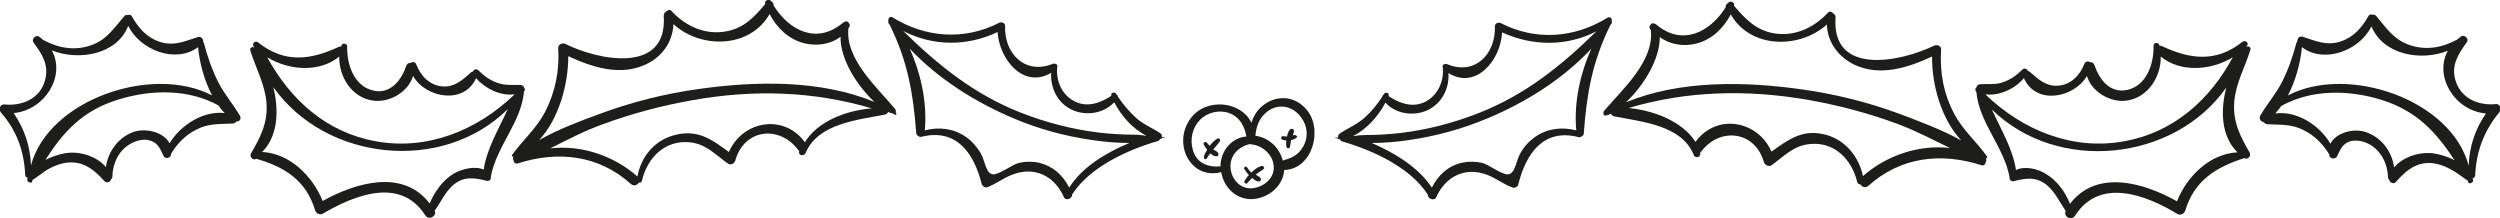
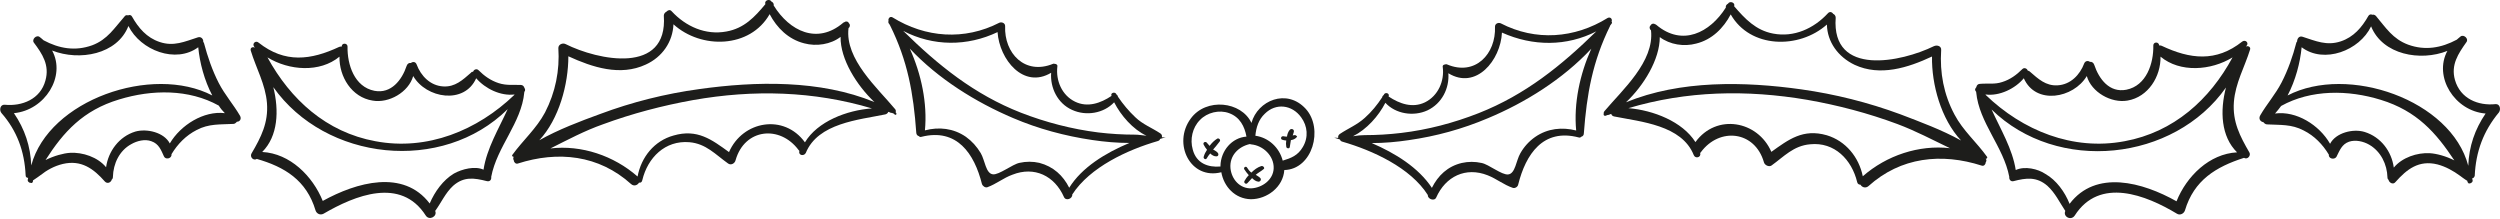
- <svg xmlns="http://www.w3.org/2000/svg" version="1.1" id="Layer_1" x="0px" y="0px" viewBox="0 0 694.2 60.5" style="enable-background:new 0 0 694.2 60.5;" xml:space="preserve">
+ <svg xmlns="http://www.w3.org/2000/svg" version="1.1" id="Layer_1" x="0px" y="0px" viewBox="-840.9 423.4 2048 178.8" style="enable-background:new -840.9 423.4 2048 178.8;" xml:space="preserve">
  <style type="text/css">
	.st0{fill:#1D1D1B;}
</style>
  <g>
-     <path class="st0" d="M362.6,30.2c-5.3-5.8-13.4-2.3-15.1,3.9c-2.8-6-12.6-7.1-16.9-1.2c-5.1,6.9-0.1,17.1,8.5,14.9   c0.7,4,3.8,7.4,8.2,7.5c4.5,0,9-3.4,9.3-8.1C364.5,47,367.6,35.7,362.6,30.2z M338.9,46c0,0.1,0,0.2,0,0.2   c-3.5,0.3-6.7-0.9-7.7-4.7c-0.8-2.8-0.1-6.1,2-8.2c2-2.1,5.4-2.9,8.1-1.9c3,1.1,4.3,3.7,4.8,6.5C342.1,38.2,339,41.8,338.9,46z    M347.5,52.3c-3.2,0.1-5.5-2.5-5.8-5.6c-0.3-3.5,2.2-6,5.4-6.7c0.1,0,0.2,0.1,0.4,0.1c3.3,0.3,6.3,3.2,6.2,6.6   C353.6,49.9,350.5,52.1,347.5,52.3z M361.8,40.8c-1.4,2.4-3.3,3.1-5.6,3.8c-0.9-3.6-3.9-6.4-7.6-6.9c0.2-2.3,0.9-4.5,2.6-6.1   c3.1-3.1,7.6-2.5,10.1,1C363.1,35,363.4,38.1,361.8,40.8z" />
-     <path class="st0" d="M350.2,46.1c-1,0.3-1.9,1-2.7,1.8c-0.5-0.4-0.9-0.9-1.2-1.4c-0.3-0.5-1-0.1-0.8,0.4c0.4,0.6,0.8,1.2,1.3,1.7   c-0.5,0.5-0.9,1.1-1.2,1.6c-0.3,0.5,0.4,1.1,0.8,0.6c0.4-0.5,0.8-0.9,1.3-1.4c0.5,0.5,1.1,0.9,1.7,1c0.5,0.1,1-0.5,0.6-1   c-0.4-0.4-0.8-0.6-1.3-0.9c0.7-0.6,1.5-1,2.2-1.6C351.3,46.7,350.8,45.9,350.2,46.1z" />
-     <path class="st0" d="M359.7,37.5c-0.2,0-0.5,0-0.7,0.1c0.1-0.3,0.2-0.6,0.3-1c0.2-0.8-0.8-1.1-1.2-0.5c-0.4,0.5-0.6,1.1-0.7,1.8   c-0.3,0-0.7,0-1-0.1c-0.7-0.1-0.9,0.8-0.3,1c0.3,0.1,0.7,0.2,1.1,0.2c-0.1,0.6-0.1,1.2,0,1.7c0,0.5,0.9,0.7,1,0.1   c0.1-0.6,0.2-1.3,0.3-1.9c0.6-0.1,1.2-0.3,1.6-0.8C360.4,38,360,37.6,359.7,37.5z" />
-     <path class="st0" d="M338,38.5c-0.8,0.5-1.5,1.2-2.1,2c-0.2-0.3-0.5-0.5-0.7-0.8c-0.4-0.6-1.3-0.1-0.9,0.5c0.2,0.4,0.5,0.9,0.9,1.4   c-0.4,0.6-0.7,1.2-0.9,1.9c-0.2,0.5,0.5,1,0.8,0.5c0.3-0.5,0.6-1,1-1.4c0.5,0.5,1.1,0.8,1.7,0.8c0.6,0,0.7-0.6,0.4-1   c-0.3-0.4-0.8-0.6-1.3-0.9c0.6-0.7,1.2-1.4,1.8-2.2C339.1,38.8,338.4,38.2,338,38.5z" />
-     <path class="st0" d="M323.7,38.1c-0.3,0-0.7,0-1.1,0c0.1-0.4,0-0.8-0.4-1.1c-2.4-1.6-4.9-2.5-7-4.5c-1.8-1.7-3.4-3.6-4.8-5.7   c0-0.2-0.2-0.5-0.4-0.6c0-0.1-0.1-0.1-0.1-0.2c-0.4-0.6-1.6-0.2-1.3,0.5c0,0,0,0.1,0,0.1c-3,2-6.6,3.3-10.1,1.6   c-3.7-1.8-5.4-5.9-4.9-9.8c0.1-0.4-0.3-0.7-0.7-0.7c-0.1,0-0.3-0.1-0.5,0c-7.8,3.2-13.6-2.9-13.3-10.5c0-0.8-0.9-1.2-1.6-0.9   c-9.7,5-20.5,4.2-29.7-1.5c-0.7-0.4-1.3,0.4-1.1,1c-0.1,0.2-0.1,0.4,0,0.6c0.1,0.1,0.2,0.3,0.3,0.4c0,0.1,0,0.1,0.1,0.2   c4.9,9.9,6.5,18.9,7.3,29.8c0,0.6,0.4,0.9,0.7,1c0.2,0.2,0.4,0.3,0.7,0.2c9.9-2.5,14.7,4.7,16.8,13.1c0.2,0.6,0.9,1.1,1.5,0.9   c2.5-0.9,4.5-2.6,7-3.5c6.1-2.4,11.7,0.3,14.3,6.2c0.5,1.2,2.4,0.5,2.3-0.7c4.9-7.6,15.4-12.4,23.7-14.8c0.4-0.1,0.6-0.3,0.7-0.6   c0.8-0.3,1.6-0.5,1.6-0.5C323.8,38.2,323.8,38.1,323.7,38.1z M277,8.9c0.5,7.6,7.2,15.9,14.9,11.3c-0.3,4.2,1.8,8.5,5.8,10.3   c3.9,1.8,8.8,1,11.7-2.1c1.9,3.7,5.2,7.5,9,9.3c-1.1-0.1-2.2-0.3-3.2-0.3c-3.4,0-6.8-0.2-10.2-0.6c-7.3-0.9-14.6-2.8-21.5-5.5   c-13-5.1-23-13.2-32.7-22.7C259.1,12.9,268.6,12.9,277,8.9z M296.9,52.1c-1.7-3.4-4.4-5.9-8.3-6.9c-1.8-0.4-3.7-0.4-5.5,0   c-2,0.4-5.7,3.4-7.4,3.2c-2-0.2-2.2-3.9-3.4-5.9c-1.1-1.8-2.4-3.3-4.1-4.5c-3.5-2.4-7.5-2.8-11.4-1.8c0.7-7.5-1-15.6-4.2-22.7   c7.9,8.4,18.3,14.9,28.7,19.3c7,3,14.4,5,22,6.1c3.4,0.5,6.9,0.8,10.3,0.8C306.9,42.5,300.4,46.5,296.9,52.1z" />
-     <path class="st0" d="M248.7,31.2c0.1-0.3,0.1-0.7-0.2-1c-4.8-5.8-13.9-13.8-12.9-22.4c0.1-0.1,0.1-0.2,0.2-0.2   c0.3-0.5,0.2-0.9-0.1-1.2c-0.2-0.5-0.8-0.6-1.2-0.3c-0.1,0-0.3,0.1-0.4,0.2c-7.2,6.1-14.9,2.3-19.3-4.8c0.1-0.5-0.2-0.9-0.6-1.1   c0,0,0,0,0,0c-0.5-0.9-2.1-0.3-1.7,0.7c0,0,0,0,0,0c-3,3.6-5.9,6.7-10.8,7.6c-5.8,1.1-11.3-1.4-15.2-5.6c-0.5-0.6-1.1-0.3-1.5,0.1   c-0.4,0.2-0.7,0.6-0.7,1.1c1.2,16.5-18.3,12.4-27.3,7.9c-0.8-0.4-2,0.1-2,1.1c0.4,6.3-0.8,12.3-3.7,17.9c-2.4,4.5-6.1,7.7-9.1,11.8   c-0.2,0.2,0.1,0.6,0.4,0.5c-0.2,0.3-0.2,0.7,0,1c0,0.5,0.5,1.1,1.1,0.9c11.2-3.6,22.5-2.4,31.5,5.7c0.8,0.7,1.8,0.3,2.2-0.4   c0.4,0.1,0.8-0.1,0.9-0.7c1.5-6.2,6.3-11.1,13.1-10.5c4.6,0.4,7.2,3.4,10.7,5.9c0.8,0.6,1.9,0,2.1-0.9c2.5-8.8,12.3-9.8,17.5-2.8   c0.1,0.1,0.2,0.2,0.2,0.2c0,0,0,0.1,0,0.1c-0.3,1.2,1.3,1.5,1.8,0.5c3.4-8.3,14.7-9.2,22.1-10.7c0.4-0.1,0.7-0.4,0.8-0.7   c0.1,0,0.2,0.1,0.3,0.1c0.1,0,0.1,0.1,0.2,0.1c0.2,0.1,0.3,0.1,0.5,0.1c0.2,0.1,0.3,0.1,0.5,0.2C248.8,32.3,249.2,31.5,248.7,31.2z    M157.8,15.6c6.7,3.1,14.4,5.6,21.5,2.3c4.6-2.1,7.5-6.3,7.7-11.2c7.7,7,21.3,6.7,26.7-2.8c2,3.8,5.2,7,9.6,8.1   c3.4,0.9,7.4,0.3,10.1-1.8c-0.1,6.2,4.5,13.5,9.4,18.1c-15.1-6.2-33-5.8-48.7-3.6c-9.4,1.3-18.6,3.6-27.5,6.9   c-5.5,2-11.6,4.3-16.9,7.3C155.2,33,157.8,23.4,157.8,15.6z M223.5,39.5c-5.8-8-17.3-6-21.1,2.7c-4.8-3.5-8.8-6.5-15.4-4.6   c-5.4,1.5-9,6-10,11.4c-6.6-5.8-15.6-8.8-24.2-7.8c4.8-2.4,9.5-4.9,14.6-6.7c8.1-3,16.5-5.2,25-6.7c16.9-3,33.5-2.5,49.7,2.3   C235.1,30.6,227,33.7,223.5,39.5z" />
-     <path class="st0" d="M145.6,24.5c-0.1-0.5-0.5-0.9-1-0.9c-2.1-0.1-4,0.2-6.2-0.5c-2.2-0.7-4-2-5.6-3.6c-0.5-0.5-1.3-0.2-1.5,0.4   c-0.2,0-0.5,0.1-0.6,0.3c-2.3,2-4.4,4-7.7,3.8c-3.6-0.2-6.2-2.9-7.4-6.1c-0.3-0.8-1.1-0.8-1.6-0.4c-0.5-0.1-1,0.2-1.2,0.8   c-1.3,3.9-4.3,7.8-8.9,6.9c-5.6-1.1-7.6-7.3-7.5-12.3c0-0.9-1.4-1.1-1.6-0.2c0,0.1,0,0.1,0,0.2c-0.2,0-0.4,0-0.7,0.1   c-7.9,3.7-15.1,4.6-22.4-1.2c-0.8-0.7-1.9,0.3-1.2,1.2c0,0,0,0,0.1,0.1c0,0,0,0.1,0,0.1c-0.5-0.3-1.3,0-1.1,0.8   c1.5,4.9,4.1,9.4,4.5,14.6c0.4,5.4-1.6,9.4-4.3,14c-0.5,0.9,0.5,2.1,1.5,1.5C78.9,46.3,85,50,87.5,58.4c0.3,0.9,1.3,1.4,2.2,0.9   c8.7-5.1,21.5-10.3,28.4,0.5c1,1.5,3.3,0.2,2.6-1.3c1.7-2.3,2.8-5,5-7c3-2.6,5.8-2.2,9.4-1.3c0.9,0.2,1.3-0.5,1.2-1.2   c1.6-8.4,8.4-15,9.2-23.5c0,0,0,0,0-0.1c0.1-0.1,0.1-0.2,0.2-0.3C145.8,24.9,145.8,24.6,145.6,24.5z M94.2,15.7   c-0.1,5.6,3.4,11.3,9.2,12.2c4.5,0.8,10-2.3,11.3-6.8c3.6,6.2,14.2,8,17.5,0.6c2.5,2.9,6.8,5,10.6,4.5c0,0,0,0.1,0,0.1   c-10.3,9.9-24.2,15.6-38.6,12.9c-13.7-2.5-23.6-11.6-30-23.3C80.2,19.6,88.8,20.2,94.2,15.7z M126,48.2c-3,1.8-5.3,5-6.7,8.3   c-7.3-9.6-20.3-5.9-29.7-0.7c-2.8-6.9-9.1-13.2-16.8-13.6c4.4-4.4,4.7-11.5,3.1-18c14.5,20.5,46.9,24.1,65.1,6.1   c-2.5,5.5-5.8,10.9-6.7,16.8C131.9,46,128.3,46.9,126,48.2z" />
-     <path class="st0" d="M66.6,32.1c-1.8-3.1-4.2-5.8-5.9-9.1c-1.8-3.5-3.1-7.3-4.1-11.1c0-0.1-0.1-0.2-0.2-0.3   c0.1-0.8-0.6-1.6-1.5-1.3c-3.7,1.2-6.7,2.6-10.6,1.3c-3.6-1.2-5.9-3.9-7.7-7.1c-0.2-0.4-0.7-0.5-1.1-0.3c-0.3-0.1-0.7-0.1-1,0.3   c-2.8,3.2-4.7,6.4-9,8c-4.7,1.7-9.2,0.9-13.5-1.4c-0.3-0.3-0.7-0.6-1.1-0.9c-0.9-0.7-2.3,0.7-1.6,1.6c2.3,3.1,4.4,6.2,3.2,10.5   c-1.4,5.2-6.5,7.2-11.3,6.7c-1.3-0.1-1.6,1.5-0.9,2.3C4.6,36.2,6.7,41.9,7,48.6c0,0.5,0.3,0.7,0.7,0.7c0,0.1-0.1,0.2-0.1,0.4   c-0.1,0.3,0,0.6,0.3,0.8c0.2,0.2,0.4,0.1,0.7,0.2c0.2,0,0.3-0.1,0.3-0.3C9,50.4,9,50.3,9,50.2c0-0.1,0-0.1,0-0.2   c0.8-0.5,2-1.4,2-1.4c1.9-1.5,3.9-2.6,6.3-3.2c5.1-1.2,8.5,1.3,11.7,4.9c0.7,0.7,1.7,0.2,1.9-0.6c0.2-0.1,0.3-0.4,0.3-0.7   c0.1-3.7,1.8-7.3,5.1-9.1c1.6-0.9,3.8-1.5,5.6-0.8c2.1,0.7,2.7,2.5,3.5,4.2c0.4,0.9,1.9,0.7,2.1-0.3c0-0.1,0-0.2,0-0.3   c1.7-2.8,4-5.2,7-6.7c3.4-1.8,6.5-1.5,10.2-1.7c0.4,0,0.7-0.3,1-0.6C66.5,33.8,67.1,33,66.6,32.1z M8.6,45.9   c-0.2-5.3-1.8-10.1-4.8-14.5c8.6-0.8,14.5-10.2,10.6-17.4c7.6,3,18.1,1.1,21.2-6.8C39,14,48.8,17.7,55,13.1   c0.4,4.3,1.7,9.2,3.9,13.4C42.2,17.8,13.5,27.7,8.6,45.9z M47.1,39.8c-1.6-3.1-6.4-4.2-9.6-3.3C33,37.9,30,42,29.4,46.4   c-2.3-2.8-6.5-4.2-10-4c-1.8,0.1-4.4,0.8-6.8,2c5-7.8,10.4-13.8,20.4-16.8c9.2-2.8,19.4-2.9,27.7,1.7c0.5,0.8,1.1,1.5,1.7,2.1   C56.5,30.7,50.1,34.7,47.1,39.8z" />
-     <path class="st0" d="M370.5,38.2c0,0,0.7,0.2,1.6,0.5c0.1,0.3,0.3,0.5,0.7,0.6c8.3,2.4,18.9,7.2,23.7,14.8   c-0.1,1.1,1.8,1.8,2.3,0.7c2.6-5.9,8.2-8.6,14.3-6.2c2.5,1,4.4,2.6,7,3.5c0.6,0.2,1.4-0.3,1.5-0.9c2.1-8.4,6.9-15.7,16.8-13.1   c0.3,0.1,0.5,0,0.7-0.2c0.4-0.1,0.7-0.4,0.7-1c0.8-10.9,2.4-19.9,7.3-29.8c0-0.1,0-0.1,0.1-0.2c0.1-0.1,0.2-0.3,0.3-0.4   c0.2-0.2,0.1-0.5,0-0.6c0.3-0.6-0.3-1.4-1.1-1c-9.2,5.7-20,6.5-29.7,1.5c-0.7-0.3-1.6,0.1-1.6,0.9c0.3,7.6-5.5,13.8-13.3,10.5   c-0.2-0.1-0.4-0.1-0.5,0c-0.4,0-0.8,0.2-0.7,0.7c0.5,3.9-1.3,8-4.9,9.8c-3.5,1.7-7.1,0.4-10.1-1.6c0,0,0-0.1,0-0.1   c0.3-0.8-0.9-1.2-1.3-0.5c0,0.1-0.1,0.1-0.1,0.2c-0.2,0.1-0.4,0.4-0.4,0.6c-1.4,2.1-2.9,4-4.8,5.7c-2.2,2-4.6,2.9-7,4.5   c-0.4,0.3-0.5,0.7-0.4,1.1c-0.4,0-0.8,0-1.1,0C370.4,38.1,370.4,38.2,370.5,38.2z M443.3,8.7c-9.7,9.5-19.7,17.6-32.7,22.7   c-6.9,2.7-14.1,4.6-21.5,5.5c-3.4,0.4-6.8,0.6-10.2,0.6c-0.9,0-2,0.1-3.2,0.3c3.8-1.9,7.1-5.6,9-9.3c2.8,3.1,7.8,3.9,11.7,2.1   c4-1.9,6.1-6.1,5.8-10.3c7.7,4.7,14.5-3.6,14.9-11.3C425.7,12.9,435.1,12.9,443.3,8.7z M380.9,39.7c3.5,0,6.9-0.3,10.3-0.8   c7.6-1.1,14.9-3.1,22-6.1c10.3-4.3,20.8-10.8,28.7-19.3c-3.2,7.1-4.9,15.2-4.2,22.7c-3.9-1-7.9-0.6-11.4,1.8   c-1.7,1.2-3.1,2.7-4.1,4.5c-1.2,2-1.4,5.7-3.4,5.9c-1.8,0.2-5.4-2.8-7.4-3.2c-1.8-0.4-3.7-0.4-5.5,0c-3.9,0.9-6.6,3.5-8.3,6.9   C393.9,46.5,387.4,42.5,380.9,39.7z" />
-     <path class="st0" d="M445.9,32.1c0.2-0.1,0.3-0.1,0.5-0.2c0.1,0,0.3,0,0.5-0.1c0.1,0,0.1-0.1,0.2-0.1c0.1,0,0.2-0.1,0.3-0.1   c0.1,0.3,0.3,0.6,0.8,0.7c7.5,1.5,18.8,2.4,22.1,10.7c0.4,1.1,2.1,0.7,1.8-0.5c0,0,0-0.1,0-0.1c0.1-0.1,0.2-0.1,0.2-0.2   c5.2-7,15-5.9,17.5,2.8c0.2,0.8,1.4,1.4,2.1,0.9c3.5-2.5,6.1-5.5,10.7-5.9c6.8-0.7,11.6,4.3,13.1,10.5c0.1,0.5,0.5,0.7,0.9,0.7   c0.4,0.7,1.4,1.1,2.2,0.4c9-8.1,20.3-9.3,31.5-5.7c0.6,0.2,1.1-0.4,1.1-0.9c0.2-0.3,0.3-0.7,0-1c0.3,0,0.5-0.3,0.4-0.5   c-2.9-4.1-6.7-7.3-9.1-11.8c-3-5.6-4.1-11.6-3.7-17.9c0.1-1.1-1.1-1.5-2-1.1c-9,4.4-28.5,8.6-27.3-7.9c0-0.5-0.3-0.9-0.7-1.1   c-0.3-0.5-1-0.7-1.5-0.1c-3.9,4.2-9.4,6.7-15.2,5.6c-4.8-0.9-7.8-4.1-10.8-7.6c0,0,0,0,0,0c0.4-1-1.2-1.6-1.7-0.7c0,0,0,0,0,0   c-0.4,0.2-0.7,0.6-0.6,1.1c-4.4,7-12.1,10.9-19.3,4.8c-0.1-0.1-0.3-0.2-0.4-0.2c-0.4-0.3-1-0.1-1.2,0.3c-0.3,0.3-0.4,0.7-0.1,1.2   c0.1,0.1,0.1,0.2,0.2,0.2c1,8.7-8,16.6-12.9,22.4c-0.3,0.3-0.3,0.7-0.2,1C445.1,31.5,445.4,32.3,445.9,32.1z M544.6,39   c-5.4-3-11.4-5.2-16.9-7.3c-8.9-3.3-18.1-5.6-27.5-6.9c-15.7-2.2-33.6-2.6-48.7,3.6c4.9-4.6,9.4-11.9,9.4-18.1   c2.8,2.1,6.7,2.7,10.1,1.8c4.4-1.1,7.6-4.3,9.6-8.1c5.4,9.5,19,9.7,26.7,2.8c0.1,4.8,3.1,9,7.7,11.2c7.1,3.3,14.8,0.8,21.5-2.3   C536.4,23.4,539,33,544.6,39z M452.2,30c16.2-4.8,32.8-5.2,49.7-2.3c8.5,1.5,16.9,3.7,25,6.7c5.1,1.9,9.8,4.4,14.6,6.7   c-8.6-1-17.6,2-24.2,7.8c-1.1-5.3-4.7-9.8-10-11.4c-6.6-1.9-10.6,1.2-15.4,4.6c-3.8-8.7-15.3-10.7-21.1-2.7   C467.2,33.7,459.1,30.6,452.2,30z" />
-     <path class="st0" d="M548.6,25.2c0.1,0.1,0.1,0.2,0.2,0.3c0,0,0,0,0,0.1c0.8,8.5,7.6,15.1,9.2,23.5c-0.1,0.7,0.4,1.4,1.2,1.2   c3.5-0.9,6.4-1.3,9.4,1.3c2.2,2,3.4,4.6,5,7c-0.7,1.6,1.6,2.8,2.6,1.3c6.9-10.8,19.8-5.7,28.4-0.5c0.8,0.5,1.9,0,2.2-0.9   c2.5-8.4,8.6-12.1,16.4-14.6c0.9,0.6,2-0.6,1.5-1.5c-2.6-4.5-4.7-8.5-4.3-14c0.4-5.3,3-9.7,4.5-14.6c0.2-0.7-0.6-1.1-1.1-0.8   c0,0,0-0.1,0-0.1c0,0,0,0,0.1-0.1c0.7-0.8-0.3-1.8-1.2-1.2c-7.3,5.8-14.5,4.9-22.4,1.2c-0.2-0.1-0.4-0.1-0.7-0.1c0-0.1,0-0.1,0-0.2   c-0.3-0.9-1.6-0.7-1.6,0.2c0.1,5-1.9,11.2-7.5,12.3c-4.7,0.9-7.6-3-8.9-6.9c-0.2-0.6-0.7-0.9-1.2-0.8c-0.5-0.4-1.3-0.3-1.6,0.4   c-1.2,3.2-3.8,5.9-7.4,6.1c-3.3,0.2-5.4-1.8-7.7-3.8c-0.2-0.2-0.4-0.2-0.6-0.3c-0.2-0.6-1-0.9-1.5-0.4c-1.6,1.6-3.4,2.9-5.6,3.6   c-2.1,0.7-4,0.3-6.2,0.5c-0.5,0-0.9,0.4-1,0.9C548.5,24.6,548.4,24.9,548.6,25.2z M620,15.9c-6.3,11.7-16.3,20.8-30,23.3   c-14.4,2.7-28.3-3-38.6-12.9c0,0,0-0.1,0-0.1c3.8,0.5,8.2-1.6,10.6-4.5c3.3,7.5,13.8,5.6,17.5-0.6c1.3,4.5,6.8,7.6,11.3,6.8   c5.8-1,9.3-6.7,9.2-12.2C605.4,20.2,614,19.6,620,15.9z M559.8,47.2c-0.9-5.9-4.2-11.3-6.7-16.8c18.3,17.9,50.7,14.4,65.1-6.1   c-1.7,6.5-1.4,13.6,3.1,18c-7.7,0.4-14,6.6-16.8,13.6c-9.4-5.3-22.4-8.9-29.7,0.7c-1.3-3.3-3.7-6.6-6.7-8.3   C566,46.9,562.3,46,559.8,47.2z" />
-     <path class="st0" d="M628.6,33.9c0.2,0.3,0.6,0.6,1,0.6c3.7,0.2,6.8-0.1,10.2,1.7c3,1.5,5.3,3.9,7,6.7c0,0.1,0,0.2,0,0.3   c0.2,0.9,1.6,1.1,2.1,0.3c0.9-1.8,1.5-3.5,3.5-4.2c1.8-0.6,4-0.1,5.6,0.8c3.3,1.9,5,5.5,5.1,9.1c0,0.3,0.1,0.5,0.3,0.7   c0.2,0.8,1.3,1.4,1.9,0.6c3.2-3.6,6.5-6.2,11.7-4.9c2.3,0.6,4.4,1.8,6.3,3.2c0,0,1.2,0.9,2,1.4c0,0,0,0.1,0,0.2   c0,0.1,0.1,0.2,0.1,0.2c0.1,0.1,0.2,0.3,0.3,0.3c0.3,0,0.4,0,0.7-0.2c0.3-0.2,0.4-0.5,0.3-0.8c0-0.1-0.1-0.2-0.1-0.4   c0.3,0,0.6-0.3,0.7-0.7c0.3-6.7,2.4-12.4,6.7-17.6c0.6-0.8,0.3-2.4-0.9-2.3c-4.8,0.5-9.8-1.5-11.3-6.7c-1.2-4.2,0.9-7.3,3.2-10.5   c0.7-0.9-0.7-2.2-1.6-1.6c-0.4,0.3-0.7,0.6-1.1,0.9c-4.3,2.3-8.8,3.1-13.5,1.4c-4.3-1.6-6.2-4.7-9-8c-0.3-0.3-0.7-0.4-1-0.3   c-0.4-0.2-0.8-0.1-1.1,0.3c-1.8,3.2-4.1,5.9-7.7,7.1c-3.9,1.3-6.9-0.1-10.6-1.3c-0.9-0.3-1.5,0.5-1.5,1.3c-0.1,0.1-0.1,0.2-0.2,0.3   c-1,3.8-2.3,7.6-4.1,11.1c-1.7,3.3-4.1,6-5.9,9.1C627.1,33,627.8,33.8,628.6,33.9z M635.3,26.5c2.2-4.2,3.5-9.1,3.9-13.4   c6.2,4.7,16.1,0.9,19.3-5.8c3.2,7.9,13.7,9.8,21.2,6.8c-3.9,7.2,2,16.7,10.6,17.4c-3,4.4-4.6,9.1-4.8,14.5   C680.7,27.7,652,17.8,635.3,26.5z M631.8,31.5c0.6-0.7,1.2-1.4,1.7-2.1c8.3-4.6,18.6-4.5,27.7-1.7c10,3.1,15.3,9.1,20.4,16.8   c-2.3-1.2-5-1.9-6.8-2c-3.5-0.2-7.7,1.2-10,4c-0.6-4.5-3.6-8.5-8.1-9.9c-3.2-1-8,0.2-9.6,3.3C644.1,34.7,637.7,30.7,631.8,31.5z" />
+     <path class="st0" d="M228.8,512.6c-15.6-17.1-39.5-6.8-44.5,11.5c-8.3-17.7-37.2-20.9-49.8-3.5c-15,20.4-0.3,50.4,25.1,43.9   c2.1,11.8,11.2,21.8,24.2,22.1c13.3,0,26.5-10,27.4-23.9C234.4,562.1,243.5,528.8,228.8,512.6z M158.9,559.2c0,0.3,0,0.6,0,0.6   c-10.3,0.9-19.8-2.7-22.7-13.9c-2.4-8.3-0.3-18,5.9-24.2c5.9-6.2,15.9-8.6,23.9-5.6c8.8,3.2,12.7,10.9,14.2,19.2   C168.3,536.2,159.2,546.8,158.9,559.2z M184.2,577.7c-9.4,0.3-16.2-7.4-17.1-16.5c-0.9-10.3,6.5-17.7,15.9-19.8   c0.3,0,0.6,0.3,1.2,0.3c9.7,0.9,18.6,9.4,18.3,19.5C202.2,570.7,193.1,577.2,184.2,577.7z M226.4,543.8c-4.1,7.1-9.7,9.1-16.5,11.2   c-2.7-10.6-11.5-18.9-22.4-20.4c0.6-6.8,2.7-13.3,7.7-18c9.1-9.1,22.4-7.4,29.8,2.9C230.3,526.7,231.1,535.9,226.4,543.8z" />
+     <path class="st0" d="M192.2,559.5c-2.9,0.9-5.6,2.9-8,5.3c-1.5-1.2-2.7-2.7-3.5-4.1c-0.9-1.5-2.9-0.3-2.4,1.2   c1.2,1.8,2.4,3.5,3.8,5c-1.5,1.5-2.7,3.2-3.5,4.7c-0.9,1.5,1.2,3.2,2.4,1.8s2.4-2.7,3.8-4.1c1.5,1.5,3.2,2.7,5,2.9   c1.5,0.3,2.9-1.5,1.8-2.9c-1.2-1.2-2.4-1.8-3.8-2.7c2.1-1.8,4.4-2.9,6.5-4.7C195.5,561.2,194,558.9,192.2,559.5z" />
+     <path class="st0" d="M220.2,534.1c-0.6,0-1.5,0-2.1,0.3c0.3-0.9,0.6-1.8,0.9-2.9c0.6-2.4-2.4-3.2-3.5-1.5c-1.2,1.5-1.8,3.2-2.1,5.3   c-0.9,0-2.1,0-2.9-0.3c-2.1-0.3-2.7,2.4-0.9,2.9c0.9,0.3,2.1,0.6,3.2,0.6c-0.3,1.8-0.3,3.5,0,5c0,1.5,2.7,2.1,2.9,0.3   c0.3-1.8,0.6-3.8,0.9-5.6c1.8-0.3,3.5-0.9,4.7-2.4C222.3,535.6,221.1,534.4,220.2,534.1z" />
+     <path class="st0" d="M156.2,537c-2.4,1.5-4.4,3.5-6.2,5.9c-0.6-0.9-1.5-1.5-2.1-2.4c-1.2-1.8-3.8-0.3-2.7,1.5   c0.6,1.2,1.5,2.7,2.7,4.1c-1.2,1.8-2.1,3.5-2.7,5.6c-0.6,1.5,1.5,2.9,2.4,1.5c0.9-1.5,1.8-2.9,2.9-4.1c1.5,1.5,3.2,2.4,5,2.4   s2.1-1.8,1.2-2.9c-0.9-1.2-2.4-1.8-3.8-2.7c1.8-2.1,3.5-4.1,5.3-6.5C159.5,537.9,157.4,536.2,156.2,537z" />
+     <path class="st0" d="M114.1,535.9c-0.9,0-2.1,0-3.2,0c0.3-1.2,0-2.4-1.2-3.2c-7.1-4.7-14.5-7.4-20.6-13.3c-5.3-5-10-10.6-14.2-16.8   c0-0.6-0.6-1.5-1.2-1.8c0-0.3-0.3-0.3-0.3-0.6c-1.2-1.8-4.7-0.6-3.8,1.5v0.3c-8.8,5.9-19.5,9.7-29.8,4.7   c-10.9-5.3-15.9-17.4-14.5-28.9c0.3-1.2-0.9-2.1-2.1-2.1c-0.3,0-0.9-0.3-1.5,0c-23,9.4-40.1-8.6-39.2-31c0-2.4-2.7-3.5-4.7-2.7   c-28.6,14.7-60.5,12.4-87.6-4.4c-2.1-1.2-3.8,1.2-3.2,2.9c-0.3,0.6-0.3,1.2,0,1.8c0.3,0.3,0.6,0.9,0.9,1.2c0,0.3,0,0.3,0.3,0.6   c14.5,29.2,19.2,55.7,21.5,87.9c0,1.8,1.2,2.7,2.1,2.9c0.6,0.6,1.2,0.9,2.1,0.6c29.2-7.4,43.4,13.9,49.6,38.6   c0.6,1.8,2.7,3.2,4.4,2.7c7.4-2.7,13.3-7.7,20.6-10.3c18-7.1,34.5,0.9,42.2,18.3c1.5,3.5,7.1,1.5,6.8-2.1   c14.5-22.4,45.4-36.6,69.9-43.7c1.2-0.3,1.8-0.9,2.1-1.8C111.7,536.4,114.1,535.9,114.1,535.9C114.3,536.2,114.3,535.9,114.1,535.9   z M-23.7,449.7c1.5,22.4,21.2,46.9,43.9,33.3c-0.9,12.4,5.3,25.1,17.1,30.4c11.5,5.3,26,2.9,34.5-6.2c5.6,10.9,15.3,22.1,26.5,27.4   c-3.2-0.3-6.5-0.9-9.4-0.9c-10,0-20.1-0.6-30.1-1.8c-21.5-2.7-43.1-8.3-63.4-16.2c-38.3-15-67.8-38.9-96.4-67   C-76.5,461.5-48.5,461.5-23.7,449.7z M35,577.2c-5-10-13-17.4-24.5-20.4c-5.3-1.2-10.9-1.2-16.2,0c-5.9,1.2-16.8,10-21.8,9.4   c-5.9-0.6-6.5-11.5-10-17.4c-3.2-5.3-7.1-9.7-12.1-13.3c-10.3-7.1-22.1-8.3-33.6-5.3c2.1-22.1-2.9-46-12.4-67   c23.3,24.8,54,43.9,84.6,56.9c20.6,8.8,42.5,14.7,64.9,18c10,1.5,20.4,2.4,30.4,2.4C64.5,548.8,45.3,560.6,35,577.2z" />
+     <path class="st0" d="M-107.2,515.5c0.3-0.9,0.3-2.1-0.6-2.9c-14.2-17.1-41-40.7-38-66.1c0.3-0.3,0.3-0.6,0.6-0.6   c0.9-1.5,0.6-2.7-0.3-3.5c-0.6-1.5-2.4-1.8-3.5-0.9c-0.3,0-0.9,0.3-1.2,0.6c-21.2,18-43.9,6.8-56.9-14.2c0.3-1.5-0.6-2.7-1.8-3.2   l0,0c-1.5-2.7-6.2-0.9-5,2.1l0,0c-8.8,10.6-17.4,19.8-31.9,22.4c-17.1,3.2-33.3-4.1-44.8-16.5c-1.5-1.8-3.2-0.9-4.4,0.3   c-1.2,0.6-2.1,1.8-2.1,3.2c3.5,48.7-54,36.6-80.5,23.3c-2.4-1.2-5.9,0.3-5.9,3.2c1.2,18.6-2.4,36.3-10.9,52.8   c-7.1,13.3-18,22.7-26.8,34.8c-0.6,0.6,0.3,1.8,1.2,1.5c-0.6,0.9-0.6,2.1,0,2.9c0,1.5,1.5,3.2,3.2,2.7c33-10.6,66.4-7.1,92.9,16.8   c2.4,2.1,5.3,0.9,6.5-1.2c1.2,0.3,2.4-0.3,2.7-2.1c4.4-18.3,18.6-32.7,38.6-31c13.6,1.2,21.2,10,31.6,17.4c2.4,1.8,5.6,0,6.2-2.7   c7.4-26,36.3-28.9,51.6-8.3c0.3,0.3,0.6,0.6,0.6,0.6v0.3c-0.9,3.5,3.8,4.4,5.3,1.5c10-24.5,43.4-27.1,65.2-31.6   c1.2-0.3,2.1-1.2,2.4-2.1c0.3,0,0.6,0.3,0.9,0.3s0.3,0.3,0.6,0.3c0.6,0.3,0.9,0.3,1.5,0.3c0.6,0.3,0.9,0.3,1.5,0.6   C-106.9,518.8-105.7,516.4-107.2,515.5z M-375.3,469.5c19.8,9.1,42.5,16.5,63.4,6.8c13.6-6.2,22.1-18.6,22.7-33   c22.7,20.6,62.8,19.8,78.8-8.3c5.9,11.2,15.3,20.6,28.3,23.9c10,2.7,21.8,0.9,29.8-5.3c-0.3,18.3,13.3,39.8,27.7,53.4   c-44.5-18.3-97.3-17.1-143.6-10.6c-27.7,3.8-54.9,10.6-81.1,20.4c-16.2,5.9-34.2,12.7-49.8,21.5   C-382.9,520.8-375.3,492.5-375.3,469.5z M-181.5,540c-17.1-23.6-51-17.7-62.2,8c-14.2-10.3-26-19.2-45.4-13.6   c-15.9,4.4-26.5,17.7-29.5,33.6c-19.5-17.1-46-26-71.4-23c14.2-7.1,28-14.5,43.1-19.8c23.9-8.8,48.7-15.3,73.7-19.8   c49.8-8.8,98.8-7.4,146.6,6.8C-147.3,513.7-171.2,522.9-181.5,540z" />
+     <path class="st0" d="M-411.2,495.7c-0.3-1.5-1.5-2.7-2.9-2.7c-6.2-0.3-11.8,0.6-18.3-1.5c-6.5-2.1-11.8-5.9-16.5-10.6   c-1.5-1.5-3.8-0.6-4.4,1.2c-0.6,0-1.5,0.3-1.8,0.9c-6.8,5.9-13,11.8-22.7,11.2c-10.6-0.6-18.3-8.6-21.8-18   c-0.9-2.4-3.2-2.4-4.7-1.2c-1.5-0.3-2.9,0.6-3.5,2.4c-3.8,11.5-12.7,23-26.3,20.4c-16.5-3.2-22.4-21.5-22.1-36.3   c0-2.7-4.1-3.2-4.7-0.6c0,0.3,0,0.3,0,0.6c-0.6,0-1.2,0-2.1,0.3c-23.3,10.9-44.5,13.6-66.1-3.5c-2.4-2.1-5.6,0.9-3.5,3.5   c0,0,0,0,0.3,0.3v0.3c-1.5-0.9-3.8,0-3.2,2.4c4.4,14.5,12.1,27.7,13.3,43.1c1.2,15.9-4.7,27.7-12.7,41.3c-1.5,2.7,1.5,6.2,4.4,4.4   c22.7,6.5,40.7,17.4,48.1,42.2c0.9,2.7,3.8,4.1,6.5,2.7c25.7-15,63.4-30.4,83.8,1.5c2.9,4.4,9.7,0.6,7.7-3.8   c5-6.8,8.3-14.7,14.7-20.6c8.8-7.7,17.1-6.5,27.7-3.8c2.7,0.6,3.8-1.5,3.5-3.5c4.7-24.8,24.8-44.2,27.1-69.3c0,0,0,0,0-0.3   c0.3-0.3,0.3-0.6,0.6-0.9C-410.7,496.9-410.7,496-411.2,495.7z M-562.8,469.8c-0.3,16.5,10,33.3,27.1,36   c13.3,2.4,29.5-6.8,33.3-20.1c10.6,18.3,41.9,23.6,51.6,1.8c7.4,8.6,20.1,14.7,31.3,13.3v0.3c-30.4,29.2-71.4,46-113.8,38   c-40.4-7.4-69.6-34.2-88.5-68.7C-604.1,481.3-578.8,483.1-562.8,469.8z M-469.1,565.6c-8.8,5.3-15.6,14.7-19.8,24.5   c-21.5-28.3-59.9-17.4-87.6-2.1c-8.3-20.4-26.8-38.9-49.6-40.1c13-13,13.9-33.9,9.1-53.1c42.8,60.5,138.3,71.1,192,18   c-7.4,16.2-17.1,32.1-19.8,49.6C-451.7,559.2-462.3,561.8-469.1,565.6z" />
+     <path class="st0" d="M-644.3,518.2c-5.3-9.1-12.4-17.1-17.4-26.8c-5.3-10.3-9.1-21.5-12.1-32.7c0-0.3-0.3-0.6-0.6-0.9   c0.3-2.4-1.8-4.7-4.4-3.8c-10.9,3.5-19.8,7.7-31.3,3.8c-10.6-3.5-17.4-11.5-22.7-20.9c-0.6-1.2-2.1-1.5-3.2-0.9   c-0.9-0.3-2.1-0.3-2.9,0.9c-8.3,9.4-13.9,18.9-26.5,23.6c-13.9,5-27.1,2.7-39.8-4.1c-0.9-0.9-2.1-1.8-3.2-2.7   c-2.7-2.1-6.8,2.1-4.7,4.7c6.8,9.1,13,18.3,9.4,31c-4.1,15.3-19.2,21.2-33.3,19.8c-3.8-0.3-4.7,4.4-2.7,6.8   c12.7,14.5,18.9,31.3,19.8,51c0,1.5,0.9,2.1,2.1,2.1c0,0.3-0.3,0.6-0.3,1.2c-0.3,0.9,0,1.8,0.9,2.4c0.6,0.6,1.2,0.3,2.1,0.6   c0.6,0,0.9-0.3,0.9-0.9c0.3,0,0.3-0.3,0.3-0.6s0-0.3,0-0.6c2.4-1.5,5.9-4.1,5.9-4.1c5.6-4.4,11.5-7.7,18.6-9.4   c15-3.5,25.1,3.8,34.5,14.5c2.1,2.1,5,0.6,5.6-1.8c0.6-0.3,0.9-1.2,0.9-2.1c0.3-10.9,5.3-21.5,15-26.8c4.7-2.7,11.2-4.4,16.5-2.4   c6.2,2.1,8,7.4,10.3,12.4c1.2,2.7,5.6,2.1,6.2-0.9c0-0.3,0-0.6,0-0.9c5-8.3,11.8-15.3,20.6-19.8c10-5.3,19.2-4.4,30.1-5   c1.2,0,2.1-0.9,2.9-1.8C-644.5,523.2-642.8,520.8-644.3,518.2z M-815.3,558.9c-0.6-15.6-5.3-29.8-14.2-42.8   c25.4-2.4,42.8-30.1,31.3-51.3c22.4,8.8,53.4,3.2,62.5-20.1c10,20.1,38.9,31,57.2,17.4c1.2,12.7,5,27.1,11.5,39.5   C-716.2,476-800.9,505.2-815.3,558.9z M-701.8,540.9c-4.7-9.1-18.9-12.4-28.3-9.7c-13.3,4.1-22.1,16.2-23.9,29.2   c-6.8-8.3-19.2-12.4-29.5-11.8c-5.3,0.3-13,2.4-20.1,5.9c14.7-23,30.7-40.7,60.2-49.6c27.1-8.3,57.2-8.6,81.7,5   c1.5,2.4,3.2,4.4,5,6.2C-674,514-692.9,525.8-701.8,540.9z" />
+     <path class="st0" d="M252.1,536.2c0,0,2.1,0.6,4.7,1.5c0.3,0.9,0.9,1.5,2.1,1.8c24.5,7.1,55.7,21.2,69.9,43.7   c-0.3,3.2,5.3,5.3,6.8,2.1c7.7-17.4,24.2-25.4,42.2-18.3c7.4,2.9,13,7.7,20.6,10.3c1.8,0.6,4.1-0.9,4.4-2.7   c6.2-24.8,20.4-46.3,49.6-38.6c0.9,0.3,1.5,0,2.1-0.6c1.2-0.3,2.1-1.2,2.1-2.9c2.4-32.1,7.1-58.7,21.5-87.9c0-0.3,0-0.3,0.3-0.6   c0.3-0.3,0.6-0.9,0.9-1.2c0.6-0.6,0.3-1.5,0-1.8c0.9-1.8-0.9-4.1-3.2-2.9c-27.1,16.8-59,19.2-87.6,4.4c-2.1-0.9-4.7,0.3-4.7,2.7   c0.9,22.4-16.2,40.7-39.2,31c-0.6-0.3-1.2-0.3-1.5,0c-1.2,0-2.4,0.6-2.1,2.1c1.5,11.5-3.8,23.6-14.5,28.9   c-10.3,5-20.9,1.2-29.8-4.7v-0.3c0.9-2.4-2.7-3.5-3.8-1.5c0,0.3-0.3,0.3-0.3,0.6c-0.6,0.3-1.2,1.2-1.2,1.8   c-4.1,6.2-8.6,11.8-14.2,16.8c-6.5,5.9-13.6,8.6-20.6,13.3c-1.2,0.9-1.5,2.1-1.2,3.2C254.2,536.2,253,536.2,252.1,536.2   C251.8,535.9,251.8,536.2,252.1,536.2z M466.8,449.1c-28.6,28-58.1,51.9-96.4,67c-20.4,8-41.6,13.6-63.4,16.2   c-10,1.2-20.1,1.8-30.1,1.8c-2.7,0-5.9,0.3-9.4,0.9c11.2-5.6,20.9-16.5,26.5-27.4c8.3,9.1,23,11.5,34.5,6.2   c11.8-5.6,18-18,17.1-30.4c22.7,13.9,42.8-10.6,43.9-33.3C414.9,461.5,442.6,461.5,466.8,449.1z M282.8,540.6   c10.3,0,20.4-0.9,30.4-2.4c22.4-3.2,43.9-9.1,64.9-18c30.4-12.7,61.3-31.9,84.6-56.9c-9.4,20.9-14.5,44.8-12.4,67   c-11.5-2.9-23.3-1.8-33.6,5.3c-5,3.5-9.1,8-12.1,13.3c-3.5,5.9-4.1,16.8-10,17.4c-5.3,0.6-15.9-8.3-21.8-9.4   c-5.3-1.2-10.9-1.2-16.2,0c-11.5,2.7-19.5,10.3-24.5,20.4C321.1,560.6,301.9,548.8,282.8,540.6z" />
+     <path class="st0" d="M474.5,518.2c0.6-0.3,0.9-0.3,1.5-0.6c0.3,0,0.9,0,1.5-0.3c0.3,0,0.3-0.3,0.6-0.3c0.3,0,0.6-0.3,0.9-0.3   c0.3,0.9,0.9,1.8,2.4,2.1c22.1,4.4,55.4,7.1,65.2,31.6c1.2,3.2,6.2,2.1,5.3-1.5v-0.3c0.3-0.3,0.6-0.3,0.6-0.6   c15.3-20.6,44.2-17.4,51.6,8.3c0.6,2.4,4.1,4.1,6.2,2.7c10.3-7.4,18-16.2,31.6-17.4c20.1-2.1,34.2,12.7,38.6,31   c0.3,1.5,1.5,2.1,2.7,2.1c1.2,2.1,4.1,3.2,6.5,1.2c26.5-23.9,59.9-27.4,92.9-16.8c1.8,0.6,3.2-1.2,3.2-2.7c0.6-0.9,0.9-2.1,0-2.9   c0.9,0,1.5-0.9,1.2-1.5c-8.6-12.1-19.8-21.5-26.8-34.8c-8.8-16.5-12.1-34.2-10.9-52.8c0.3-3.2-3.2-4.4-5.9-3.2   c-26.5,13-84.1,25.4-80.5-23.3c0-1.5-0.9-2.7-2.1-3.2c-0.9-1.5-2.9-2.1-4.4-0.3c-11.5,12.4-27.7,19.8-44.8,16.5   c-14.2-2.7-23-12.1-31.9-22.4l0,0c1.2-2.9-3.5-4.7-5-2.1l0,0c-1.2,0.6-2.1,1.8-1.8,3.2c-13,20.6-35.7,32.1-56.9,14.2   c-0.3-0.3-0.9-0.6-1.2-0.6c-1.2-0.9-2.9-0.3-3.5,0.9c-0.9,0.9-1.2,2.1-0.3,3.5c0.3,0.3,0.3,0.6,0.6,0.6c2.9,25.7-23.6,49-38,66.1   c-0.9,0.9-0.9,2.1-0.6,2.9C472.1,516.4,473,518.8,474.5,518.2z M765.6,538.5c-15.9-8.8-33.6-15.3-49.8-21.5   c-26.3-9.7-53.4-16.5-81.1-20.4c-46.3-6.5-99.1-7.7-143.6,10.6c14.5-13.6,27.7-35.1,27.7-53.4c8.3,6.2,19.8,8,29.8,5.3   c13-3.2,22.4-12.7,28.3-23.9c15.9,28,56,28.6,78.8,8.3c0.3,14.2,9.1,26.5,22.7,33c20.9,9.7,43.7,2.4,63.4-6.8   C741.4,492.5,749.1,520.8,765.6,538.5z M493.1,512c47.8-14.2,96.7-15.3,146.6-6.8c25.1,4.4,49.8,10.9,73.7,19.8   c15,5.6,28.9,13,43.1,19.8c-25.4-2.9-51.9,5.9-71.4,23c-3.2-15.6-13.9-28.9-29.5-33.6c-19.5-5.6-31.3,3.5-45.4,13.6   c-11.2-25.7-45.1-31.6-62.2-8C537.3,522.9,513.4,513.7,493.1,512z" />
+     <path class="st0" d="M777.4,497.8c0.3,0.3,0.3,0.6,0.6,0.9c0,0,0,0,0,0.3c2.4,25.1,22.4,44.5,27.1,69.3c-0.3,2.1,1.2,4.1,3.5,3.5   c10.3-2.7,18.9-3.8,27.7,3.8c6.5,5.9,10,13.6,14.7,20.6c-2.1,4.7,4.7,8.3,7.7,3.8c20.4-31.9,58.4-16.8,83.8-1.5   c2.4,1.5,5.6,0,6.5-2.7c7.4-24.8,25.4-35.7,48.4-43.1c2.7,1.8,5.9-1.8,4.4-4.4c-7.7-13.3-13.9-25.1-12.7-41.3   c1.2-15.6,8.8-28.6,13.3-43.1c0.6-2.1-1.8-3.2-3.2-2.4v-0.3c0,0,0,0,0.3-0.3c2.1-2.4-0.9-5.3-3.5-3.5   c-21.5,17.1-42.8,14.5-66.1,3.5c-0.6-0.3-1.2-0.3-2.1-0.3c0-0.3,0-0.3,0-0.6c-0.9-2.7-4.7-2.1-4.7,0.6c0.3,14.7-5.6,33-22.1,36.3   c-13.9,2.7-22.4-8.8-26.3-20.4c-0.6-1.8-2.1-2.7-3.5-2.4c-1.5-1.2-3.8-0.9-4.7,1.2c-3.5,9.4-11.2,17.4-21.8,18   c-9.7,0.6-15.9-5.3-22.7-11.2c-0.6-0.6-1.2-0.6-1.8-0.9c-0.6-1.8-2.9-2.7-4.4-1.2c-4.7,4.7-10,8.6-16.5,10.6   c-6.2,2.1-11.8,0.9-18.3,1.5c-1.5,0-2.7,1.2-2.9,2.7C777.1,496,776.8,496.9,777.4,497.8z M988,470.4   c-18.6,34.5-48.1,61.3-88.5,68.7c-42.5,8-83.5-8.8-113.8-38v-0.3c11.2,1.5,24.2-4.7,31.3-13.3c9.7,22.1,40.7,16.5,51.6-1.8   c3.8,13.3,20.1,22.4,33.3,20.1c17.1-2.9,27.4-19.8,27.1-36C944.9,483.1,970.3,481.3,988,470.4z M810.4,562.7   c-2.7-17.4-12.4-33.3-19.8-49.6c54,52.8,149.5,42.5,192-18c-5,19.2-4.1,40.1,9.1,53.1c-22.7,1.2-41.3,19.5-49.6,40.1   c-27.7-15.6-66.1-26.3-87.6,2.1c-3.8-9.7-10.9-19.5-19.8-24.5C828.7,561.8,817.8,559.2,810.4,562.7z" />
+     <path class="st0" d="M1013.3,523.5c0.6,0.9,1.8,1.8,2.9,1.8c10.9,0.6,20.1-0.3,30.1,5c8.8,4.4,15.6,11.5,20.6,19.8   c0,0.3,0,0.6,0,0.9c0.6,2.7,4.7,3.2,6.2,0.9c2.7-5.3,4.4-10.3,10.3-12.4c5.3-1.8,11.8-0.3,16.5,2.4c9.7,5.6,14.7,16.2,15,26.8   c0,0.9,0.3,1.5,0.9,2.1c0.6,2.4,3.8,4.1,5.6,1.8c9.4-10.6,19.2-18.3,34.5-14.5c6.8,1.8,13,5.3,18.6,9.4c0,0,3.5,2.7,5.9,4.1   c0,0,0,0.3,0,0.6c0,0.3,0.3,0.6,0.3,0.6c0.3,0.3,0.6,0.9,0.9,0.9c0.9,0,1.2,0,2.1-0.6c0.9-0.6,1.2-1.5,0.9-2.4   c0-0.3-0.3-0.6-0.3-1.2c0.9,0,1.8-0.9,2.1-2.1c0.9-19.8,7.1-36.6,19.8-51.9c1.8-2.4,0.9-7.1-2.7-6.8c-14.2,1.5-28.9-4.4-33.3-19.8   c-3.5-12.4,2.7-21.5,9.4-31c2.1-2.7-2.1-6.5-4.7-4.7c-1.2,0.9-2.1,1.8-3.2,2.7c-12.7,6.8-26,9.1-39.8,4.1   c-12.7-4.7-18.3-13.9-26.5-23.6c-0.9-0.9-2.1-1.2-2.9-0.9c-1.2-0.6-2.4-0.3-3.2,0.9c-5.3,9.4-12.1,17.4-22.7,20.9   c-11.5,3.8-20.4-0.3-31.3-3.8c-2.7-0.9-4.4,1.5-4.4,3.8c-0.3,0.3-0.3,0.6-0.6,0.9c-2.9,11.2-6.8,22.4-12.1,32.7   c-5,9.7-12.1,17.7-17.4,26.8C1008.9,520.8,1011,523.2,1013.3,523.5z M1033.1,501.6c6.5-12.4,10.3-26.8,11.5-39.5   c18.3,13.9,47.5,2.7,56.9-17.1c9.4,23.3,40.4,28.9,62.5,20.1c-11.5,21.2,5.9,49.3,31.3,51.3c-8.8,13-13.6,26.8-14.2,42.8   C1167,505.2,1082.4,476,1033.1,501.6z M1022.8,516.4c1.8-2.1,3.5-4.1,5-6.2c24.5-13.6,54.9-13.3,81.7-5   c29.5,9.1,45.1,26.8,60.2,49.6c-6.8-3.5-14.7-5.6-20.1-5.9c-10.3-0.6-22.7,3.5-29.5,11.8c-1.8-13.3-10.6-25.1-23.9-29.2   c-9.4-2.9-23.6,0.6-28.3,9.7C1059.1,525.8,1040.2,514,1022.8,516.4z" />
  </g>
</svg>
